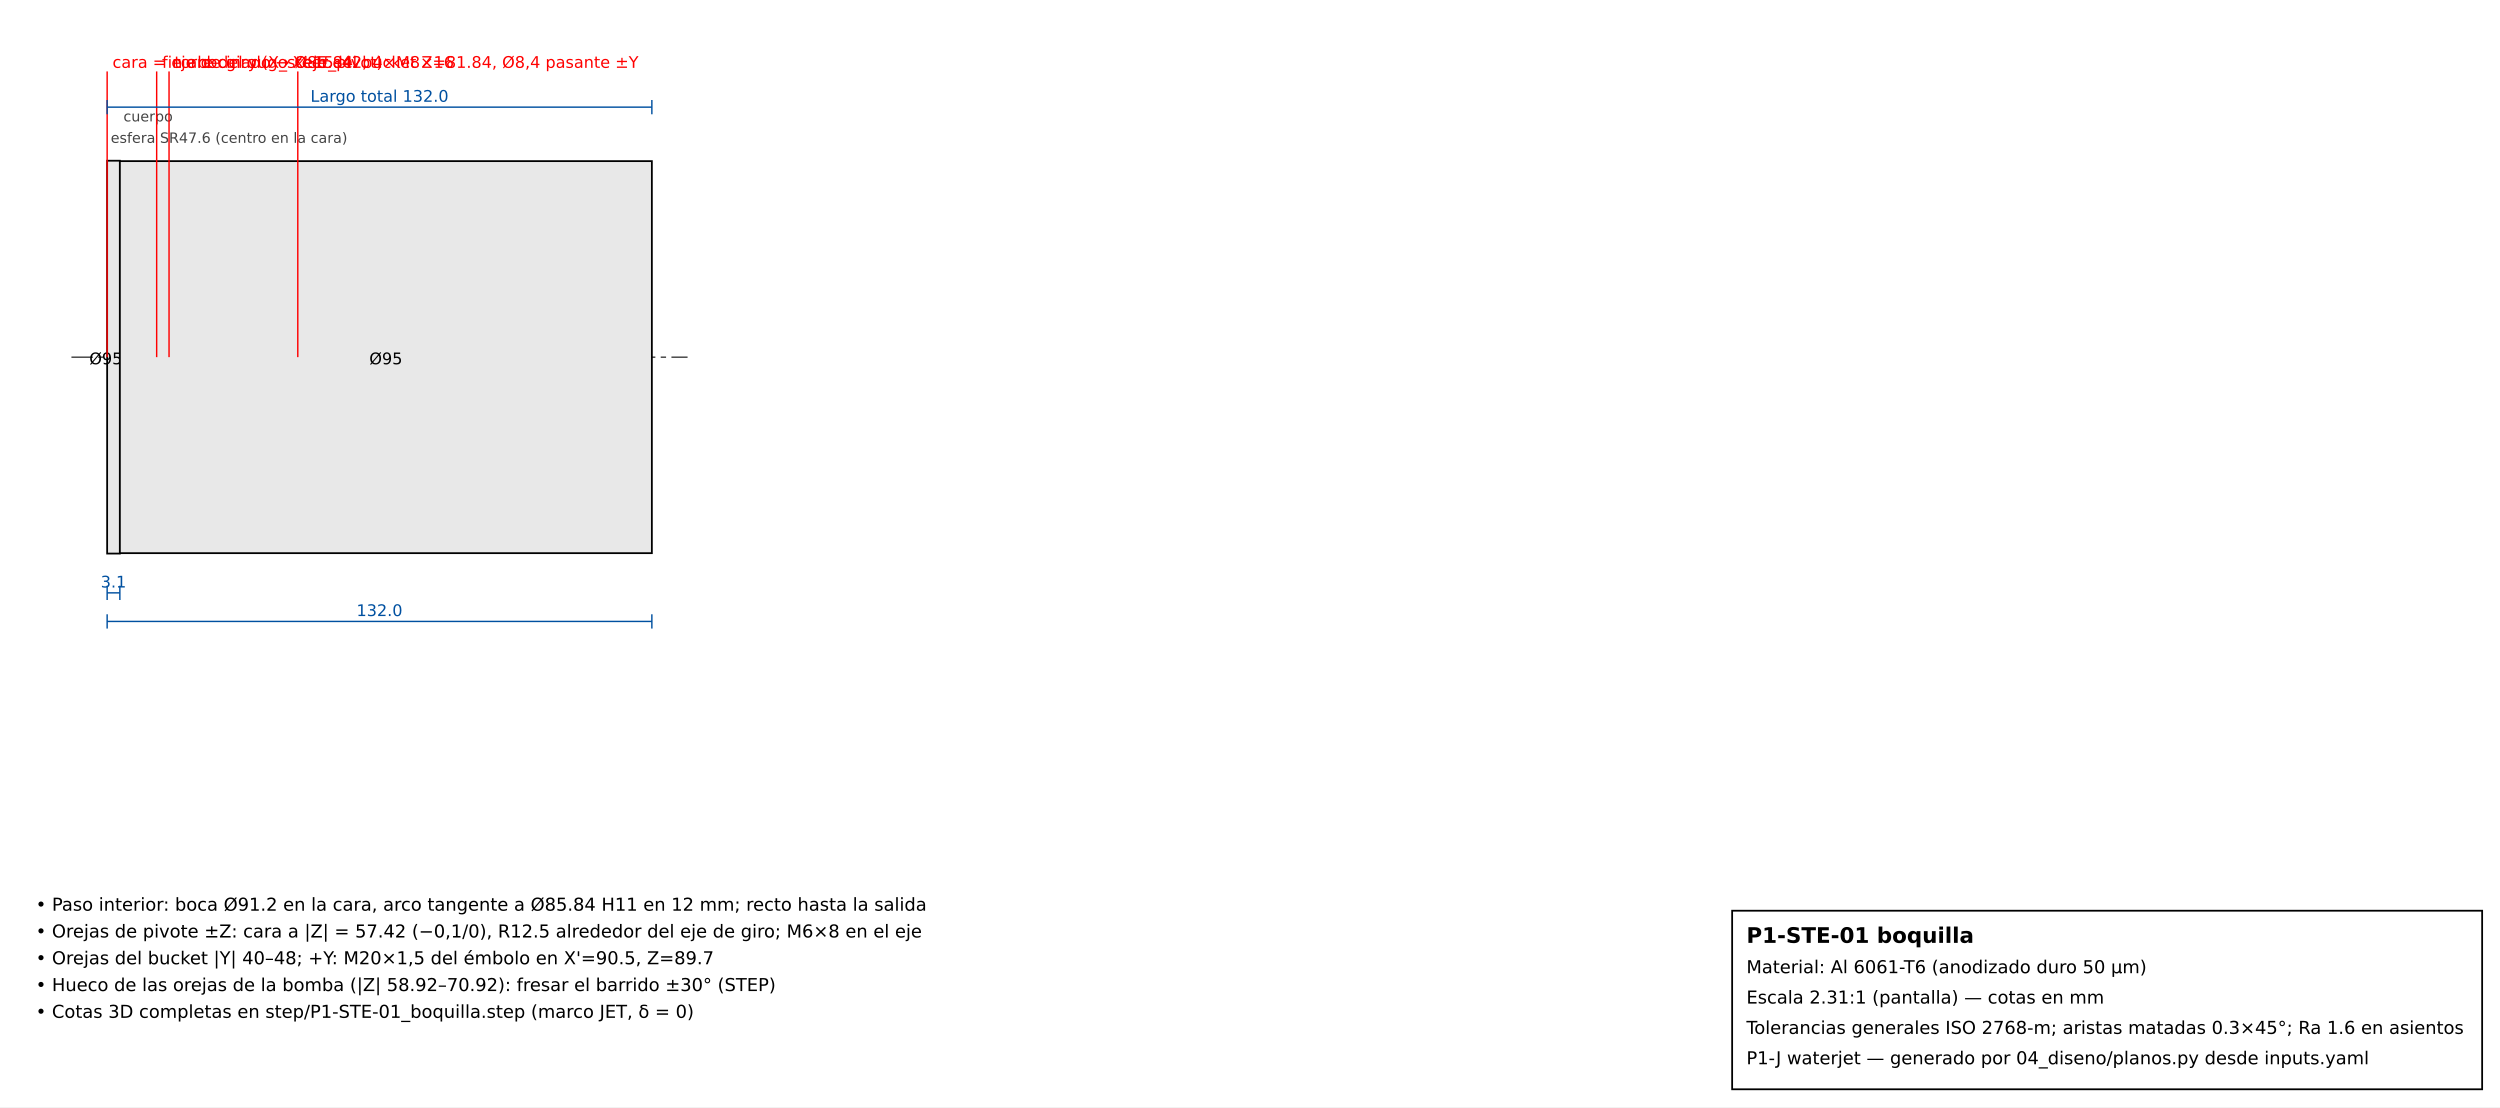
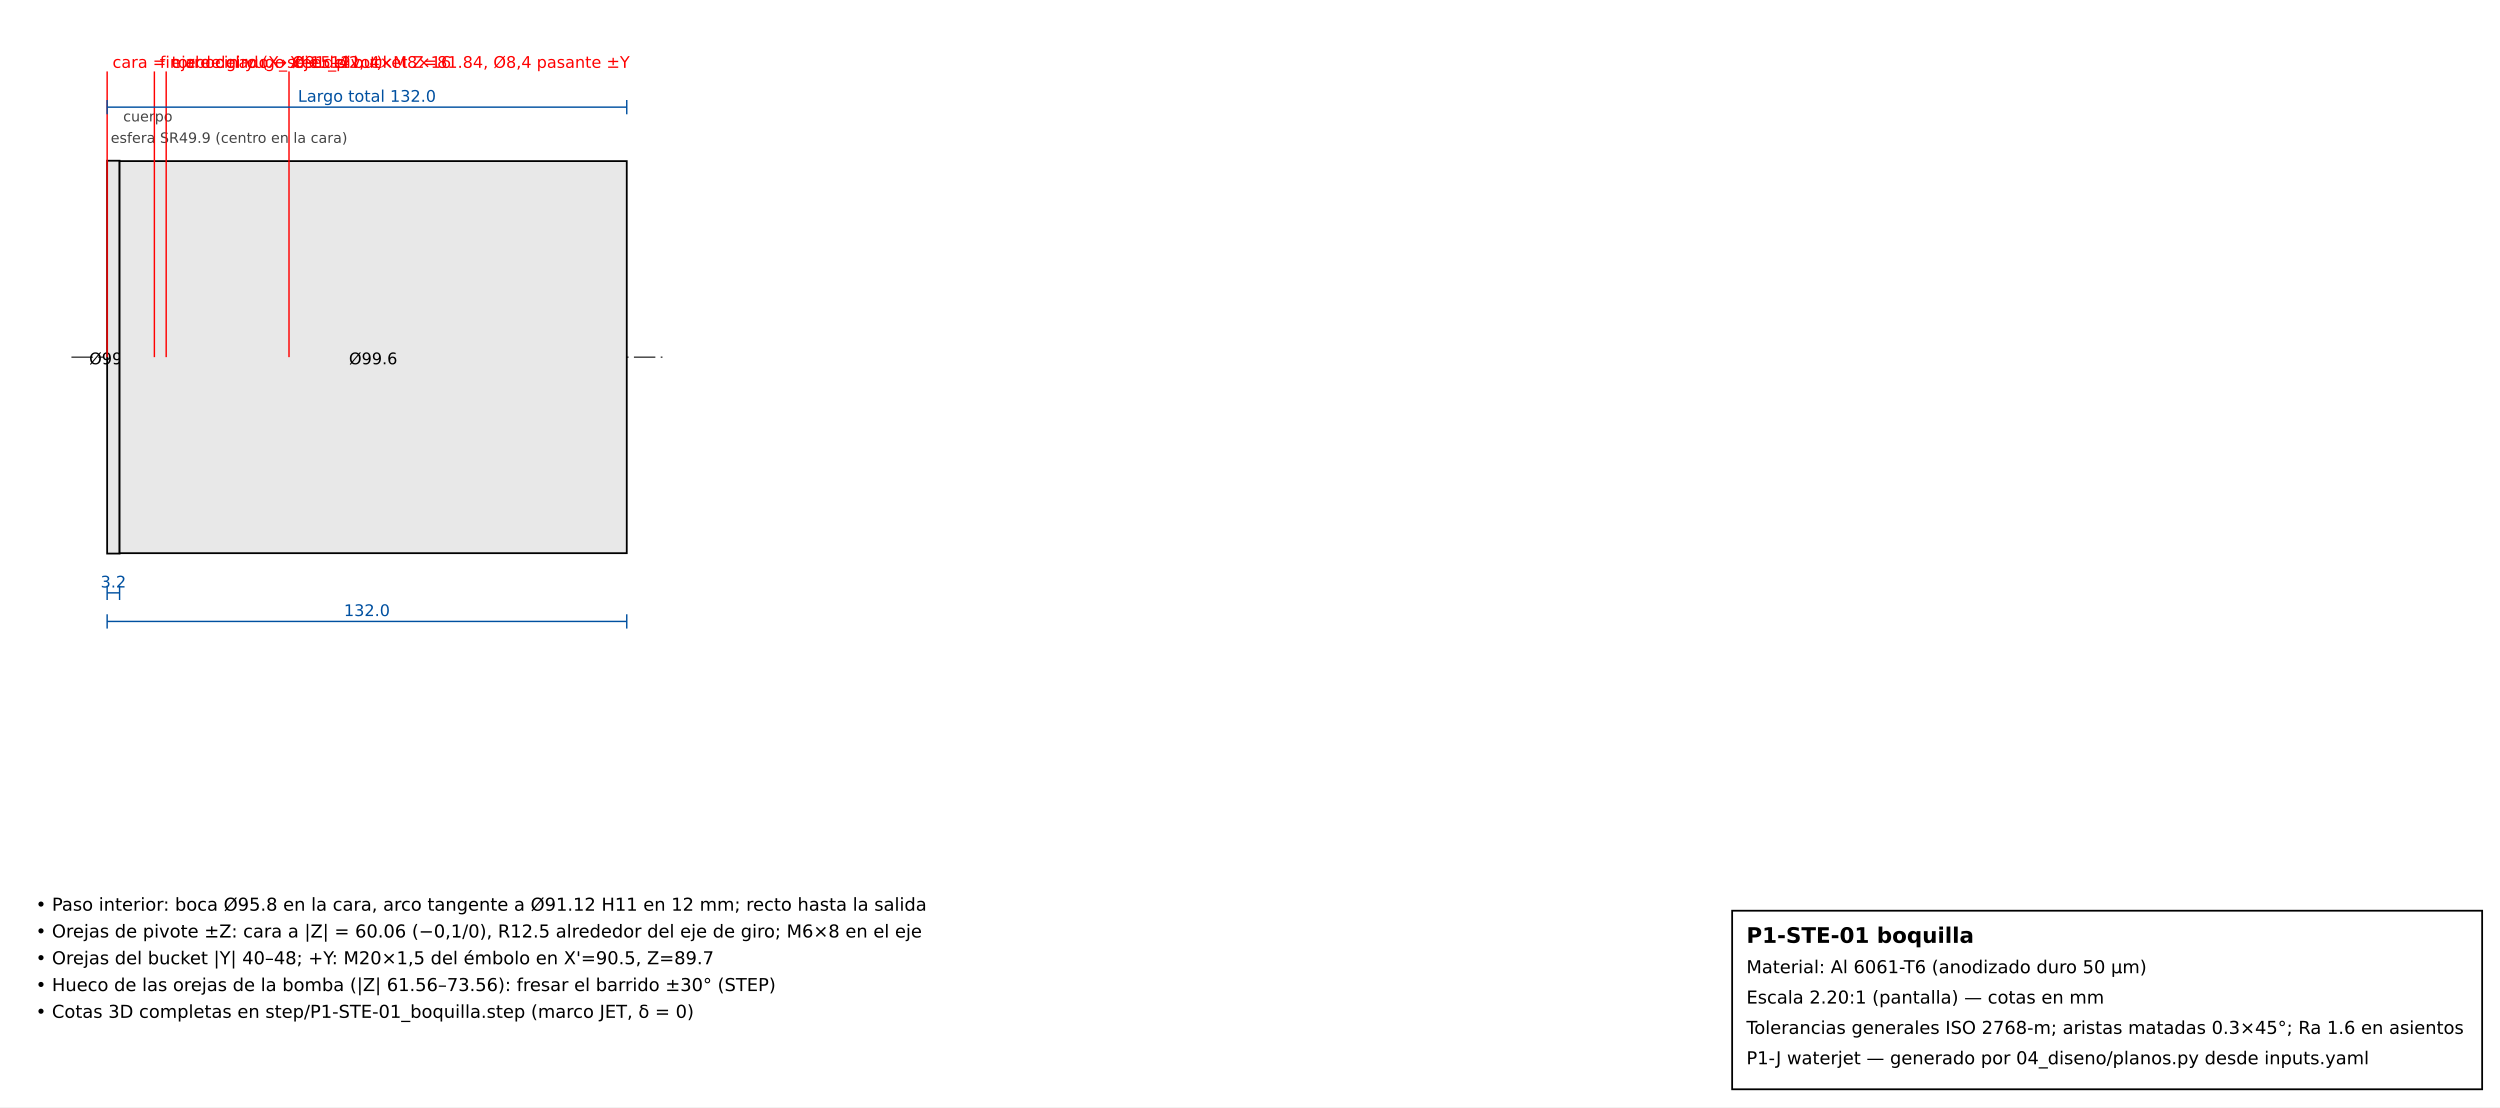
<svg xmlns="http://www.w3.org/2000/svg" baseProfile="full" height="620" version="1.1" width="1400">
  <defs />
  <rect fill="white" height="620" width="1400" x="0" y="0" />
-   <line stroke="black" stroke-dasharray="12,3,3,3" stroke-width="0.6" x1="40" x2="385.042" y1="200" y2="200" />
-   <rect fill="#e8e8e8" height="220.0" stroke="black" stroke-width="1" width="7.118" x="60" y="90.0" />
-   <text font-family="DejaVu Sans" font-size="9" text-anchor="middle" x="63.559" y="204">Ø95.2</text>
-   <line stroke="#0050a0" stroke-width="0.8" x1="60" x2="67.118" y1="332.0" y2="332.0" />
+   <line stroke="black" stroke-dasharray="12,3,3,3" stroke-width="0.6" x1="40" x2="370.982" y1="200" y2="200" />
+   <rect fill="#e8e8e8" height="220.0" stroke="black" stroke-width="1" width="6.966" x="60" y="90.0" />
+   <text font-family="DejaVu Sans" font-size="9" text-anchor="middle" x="63.483" y="204">Ø99.8</text>
+   <line stroke="#0050a0" stroke-width="0.8" x1="60" x2="66.966" y1="332.0" y2="332.0" />
  <line stroke="#0050a0" stroke-width="0.8" x1="60" x2="60" y1="328.0" y2="336.0" />
-   <line stroke="#0050a0" stroke-width="0.8" x1="67.118" x2="67.118" y1="328.0" y2="336.0" />
-   <text fill="#0050a0" font-family="DejaVu Sans" font-size="9" text-anchor="middle" x="63.559" y="329.0">3.1</text>
-   <text fill="#444" font-family="DejaVu Sans" font-size="8" x="62" y="80.0">esfera SR47.6 (centro en la cara)</text>
-   <rect fill="#e8e8e8" height="219.538" stroke="black" stroke-width="1" width="297.924" x="67.118" y="90.231" />
-   <text font-family="DejaVu Sans" font-size="9" text-anchor="middle" x="216.08" y="204">Ø95</text>
-   <line stroke="#0050a0" stroke-width="0.8" x1="60" x2="365.042" y1="348.0" y2="348.0" />
+   <line stroke="#0050a0" stroke-width="0.8" x1="66.966" x2="66.966" y1="328.0" y2="336.0" />
+   <text fill="#0050a0" font-family="DejaVu Sans" font-size="9" text-anchor="middle" x="63.483" y="329.0">3.2</text>
+   <text fill="#444" font-family="DejaVu Sans" font-size="8" x="62" y="80.0">esfera SR49.9 (centro en la cara)</text>
+   <rect fill="#e8e8e8" height="219.559" stroke="black" stroke-width="1" width="284.016" x="66.966" y="90.22" />
+   <text font-family="DejaVu Sans" font-size="9" text-anchor="middle" x="208.974" y="204">Ø99.6</text>
+   <line stroke="#0050a0" stroke-width="0.8" x1="60" x2="350.982" y1="348.0" y2="348.0" />
  <line stroke="#0050a0" stroke-width="0.8" x1="60" x2="60" y1="344.0" y2="352.0" />
-   <line stroke="#0050a0" stroke-width="0.8" x1="365.042" x2="365.042" y1="344.0" y2="352.0" />
-   <text fill="#0050a0" font-family="DejaVu Sans" font-size="9" text-anchor="middle" x="212.521" y="345.0">132.0</text>
-   <text fill="#444" font-family="DejaVu Sans" font-size="8" x="69.118" y="68.0">cuerpo</text>
+   <line stroke="#0050a0" stroke-width="0.8" x1="350.982" x2="350.982" y1="344.0" y2="352.0" />
+   <text fill="#0050a0" font-family="DejaVu Sans" font-size="9" text-anchor="middle" x="205.491" y="345.0">132.0</text>
+   <text fill="#444" font-family="DejaVu Sans" font-size="8" x="68.966" y="68.0">cuerpo</text>
  <line stroke="red" stroke-width="0.8" x1="60.0" x2="60.0" y1="40.0" y2="200" />
  <text fill="red" font-family="DejaVu Sans" font-size="9" x="63.0" y="38.0">cara = eje de giro (X_steer_pivot)</text>
-   <line stroke="red" stroke-width="0.8" x1="87.731" x2="87.731" y1="40.0" y2="200" />
-   <text fill="red" font-family="DejaVu Sans" font-size="9" x="90.731" y="38.0">fin abocinado → Ø85.84</text>
-   <line stroke="red" stroke-width="0.8" x1="166.765" x2="166.765" y1="40.0" y2="200" />
-   <text fill="red" font-family="DejaVu Sans" font-size="9" x="169.765" y="38.0">eje del bucket Z=81.84, Ø8,4 pasante ±Y</text>
-   <line stroke="red" stroke-width="0.8" x1="94.664" x2="94.664" y1="40.0" y2="200" />
-   <text fill="red" font-family="DejaVu Sans" font-size="9" x="97.664" y="38.0">torre del yugo X' 15–42, 4×M8×16</text>
-   <line stroke="#0050a0" stroke-width="0.8" x1="60" x2="365.042" y1="60" y2="60" />
+   <line stroke="red" stroke-width="0.8" x1="86.453" x2="86.453" y1="40.0" y2="200" />
+   <text fill="red" font-family="DejaVu Sans" font-size="9" x="89.453" y="38.0">fin abocinado → Ø91.12</text>
+   <line stroke="red" stroke-width="0.8" x1="161.844" x2="161.844" y1="40.0" y2="200" />
+   <text fill="red" font-family="DejaVu Sans" font-size="9" x="164.844" y="38.0">eje del bucket Z=81.84, Ø8,4 pasante ±Y</text>
+   <line stroke="red" stroke-width="0.8" x1="93.066" x2="93.066" y1="40.0" y2="200" />
+   <text fill="red" font-family="DejaVu Sans" font-size="9" x="96.066" y="38.0">torre del yugo X' 15–42, 4×M8×16</text>
+   <line stroke="#0050a0" stroke-width="0.8" x1="60" x2="350.982" y1="60" y2="60" />
  <line stroke="#0050a0" stroke-width="0.8" x1="60" x2="60" y1="56" y2="64" />
-   <line stroke="#0050a0" stroke-width="0.8" x1="365.042" x2="365.042" y1="56" y2="64" />
-   <text fill="#0050a0" font-family="DejaVu Sans" font-size="9" text-anchor="middle" x="212.521" y="57">Largo total 132.0</text>
+   <line stroke="#0050a0" stroke-width="0.8" x1="350.982" x2="350.982" y1="56" y2="64" />
+   <text fill="#0050a0" font-family="DejaVu Sans" font-size="9" text-anchor="middle" x="205.491" y="57">Largo total 132.0</text>
  <g font-family="DejaVu Sans" font-size="11">
    <rect fill="none" height="100" stroke="black" width="420" x="970" y="510" />
    <text font-size="12" font-weight="bold" x="978" y="528">P1-STE-01  boquilla</text>
    <text font-size="10" font-weight="normal" x="978" y="545">Material: Al 6061-T6 (anodizado duro 50 µm)</text>
-     <text font-size="10" font-weight="normal" x="978" y="562">Escala 2.31:1 (pantalla)  —  cotas en mm</text>
+     <text font-size="10" font-weight="normal" x="978" y="562">Escala 2.20:1 (pantalla)  —  cotas en mm</text>
    <text font-size="10" font-weight="normal" x="978" y="579">Tolerancias generales ISO 2768-m; aristas matadas 0.3×45°; Ra 1.6 en asientos</text>
    <text font-size="10" font-weight="normal" x="978" y="596">P1-J waterjet — generado por 04_diseno/planos.py desde inputs.yaml</text>
-     <text font-size="10" x="20" y="510">• Paso interior: boca Ø91.2 en la cara, arco tangente a Ø85.84 H11 en 12 mm; recto hasta la salida</text>
-     <text font-size="10" x="20" y="525">• Orejas de pivote ±Z: cara a |Z| = 57.42 (−0,1/0), R12.5 alrededor del eje de giro; M6×8 en el eje</text>
+     <text font-size="10" x="20" y="510">• Paso interior: boca Ø95.8 en la cara, arco tangente a Ø91.12 H11 en 12 mm; recto hasta la salida</text>
+     <text font-size="10" x="20" y="525">• Orejas de pivote ±Z: cara a |Z| = 60.06 (−0,1/0), R12.5 alrededor del eje de giro; M6×8 en el eje</text>
    <text font-size="10" x="20" y="540">• Orejas del bucket |Y| 40–48; +Y: M20×1,5 del émbolo en X'=90.5, Z=89.7</text>
-     <text font-size="10" x="20" y="555">• Hueco de las orejas de la bomba (|Z| 58.92–70.92): fresar el barrido ±30° (STEP)</text>
+     <text font-size="10" x="20" y="555">• Hueco de las orejas de la bomba (|Z| 61.56–73.56): fresar el barrido ±30° (STEP)</text>
    <text font-size="10" x="20" y="570">• Cotas 3D completas en step/P1-STE-01_boquilla.step (marco JET, δ = 0)</text>
  </g>
</svg>
